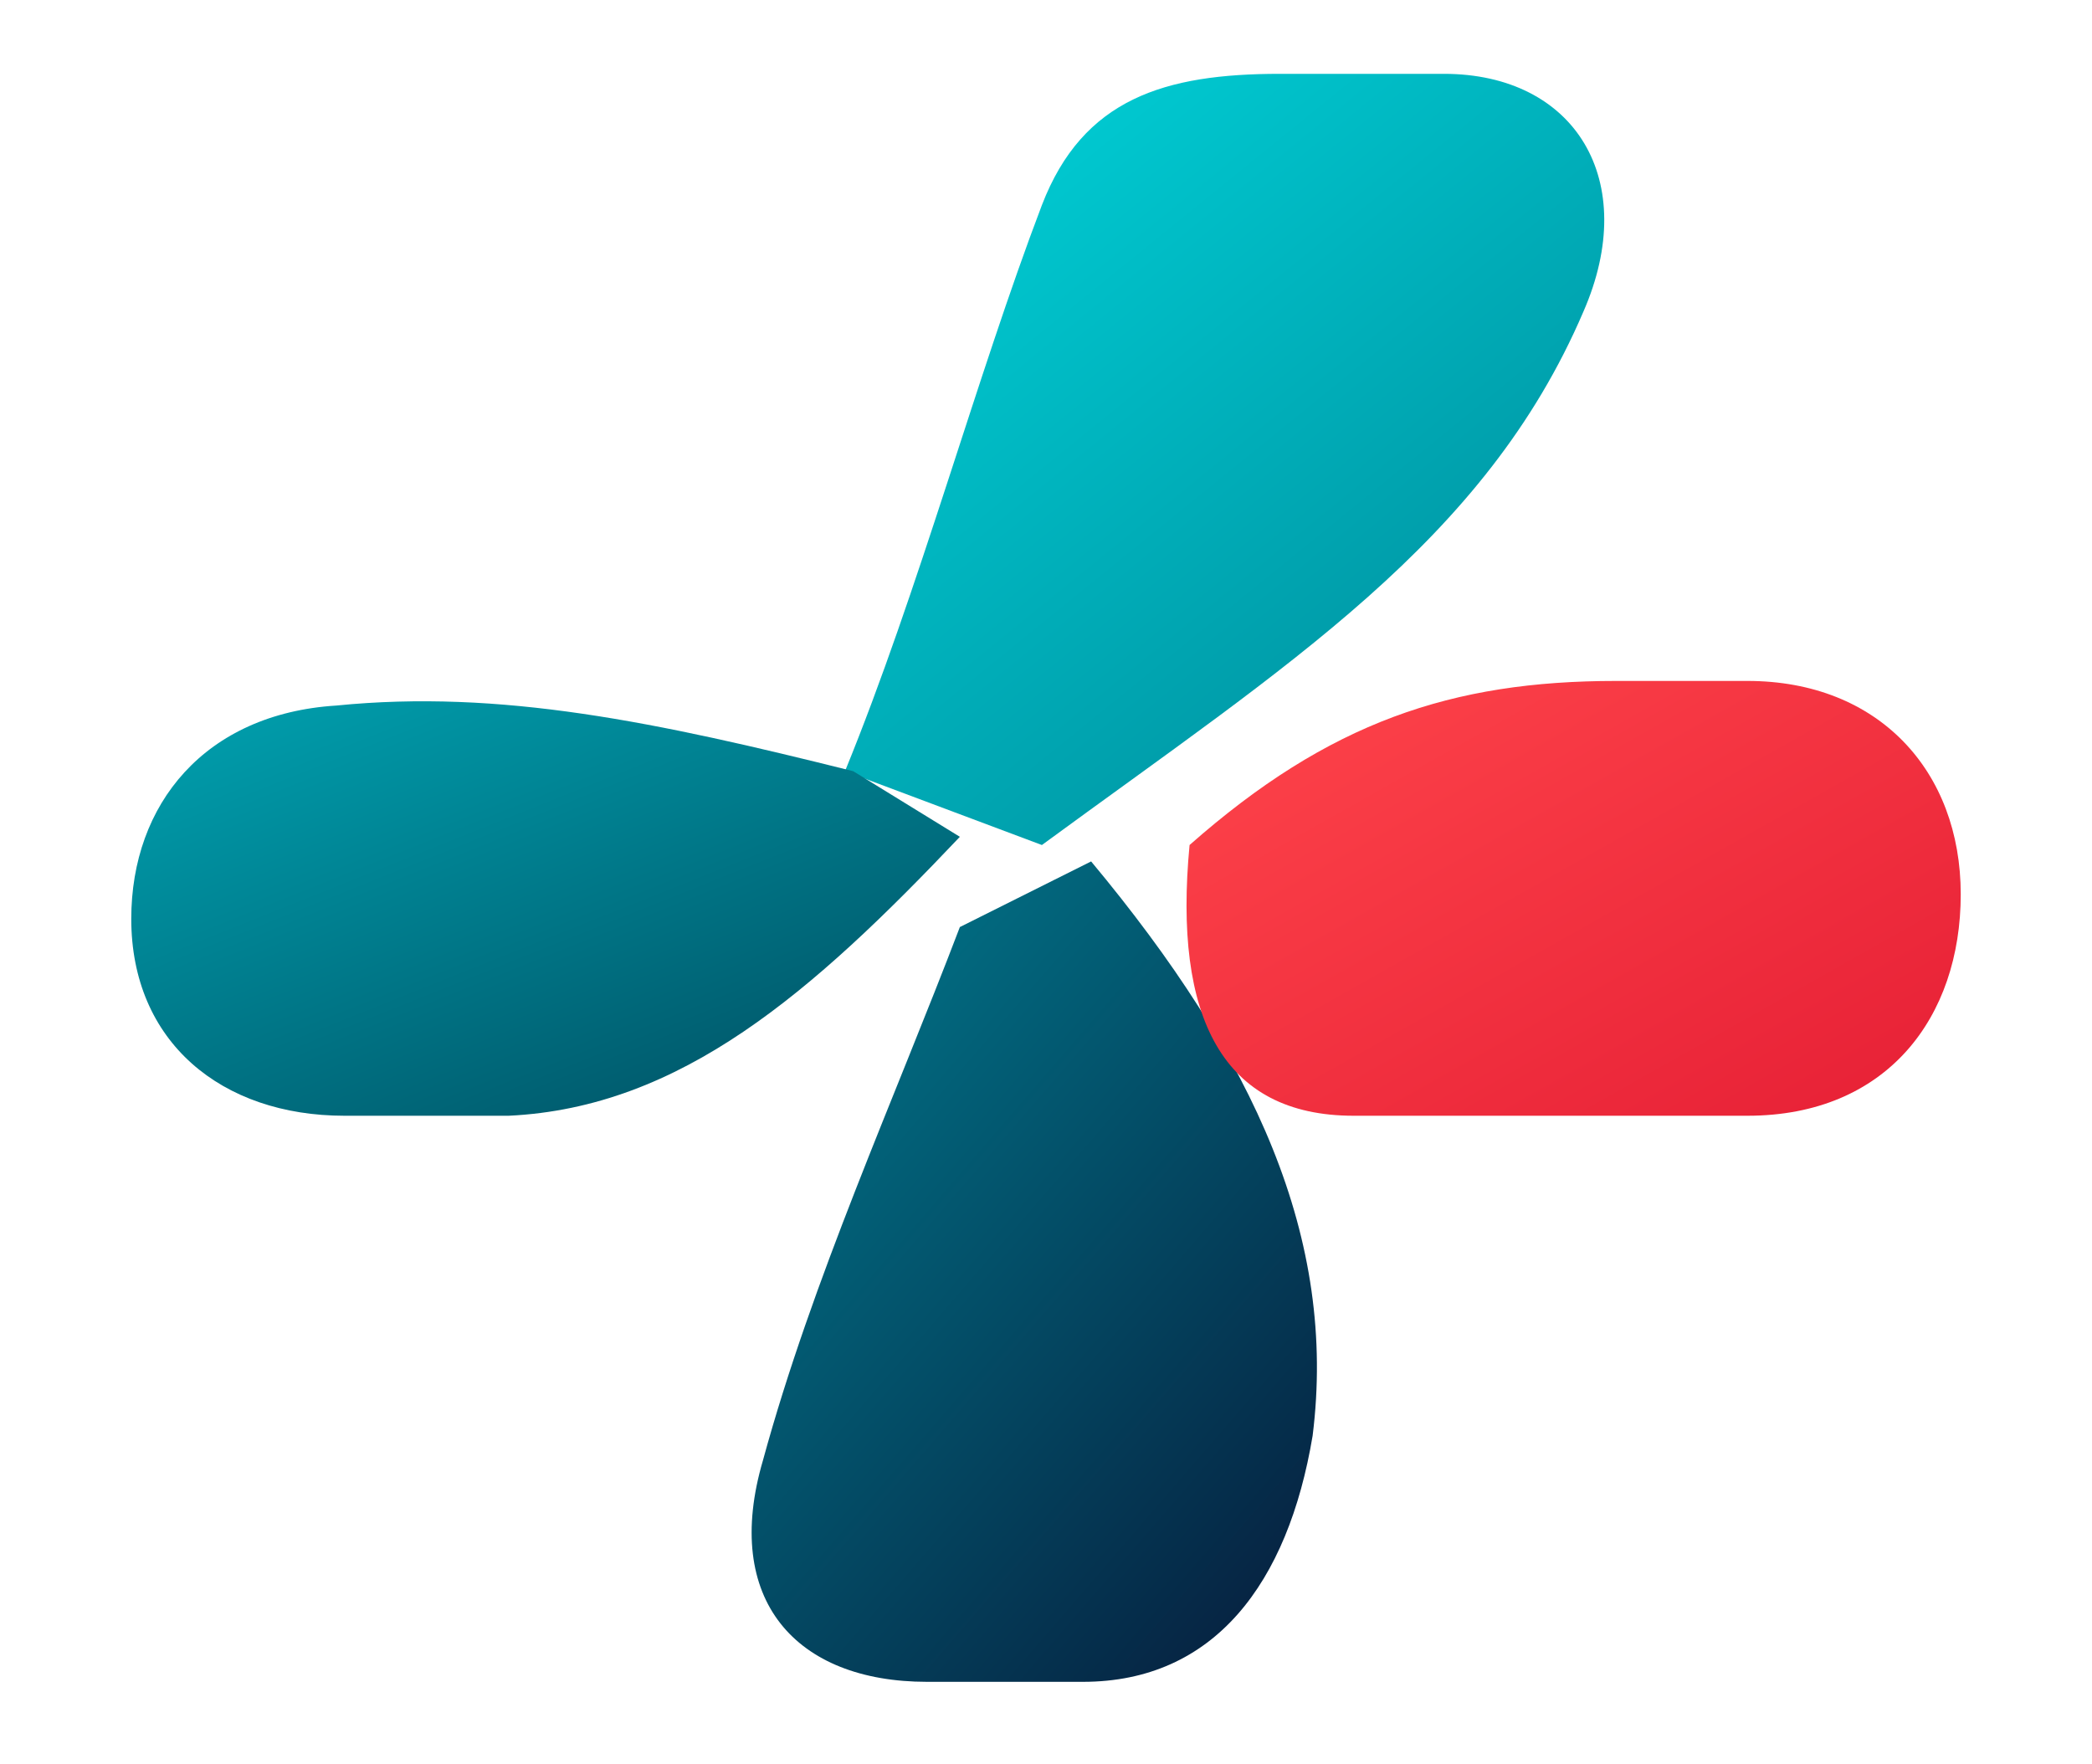
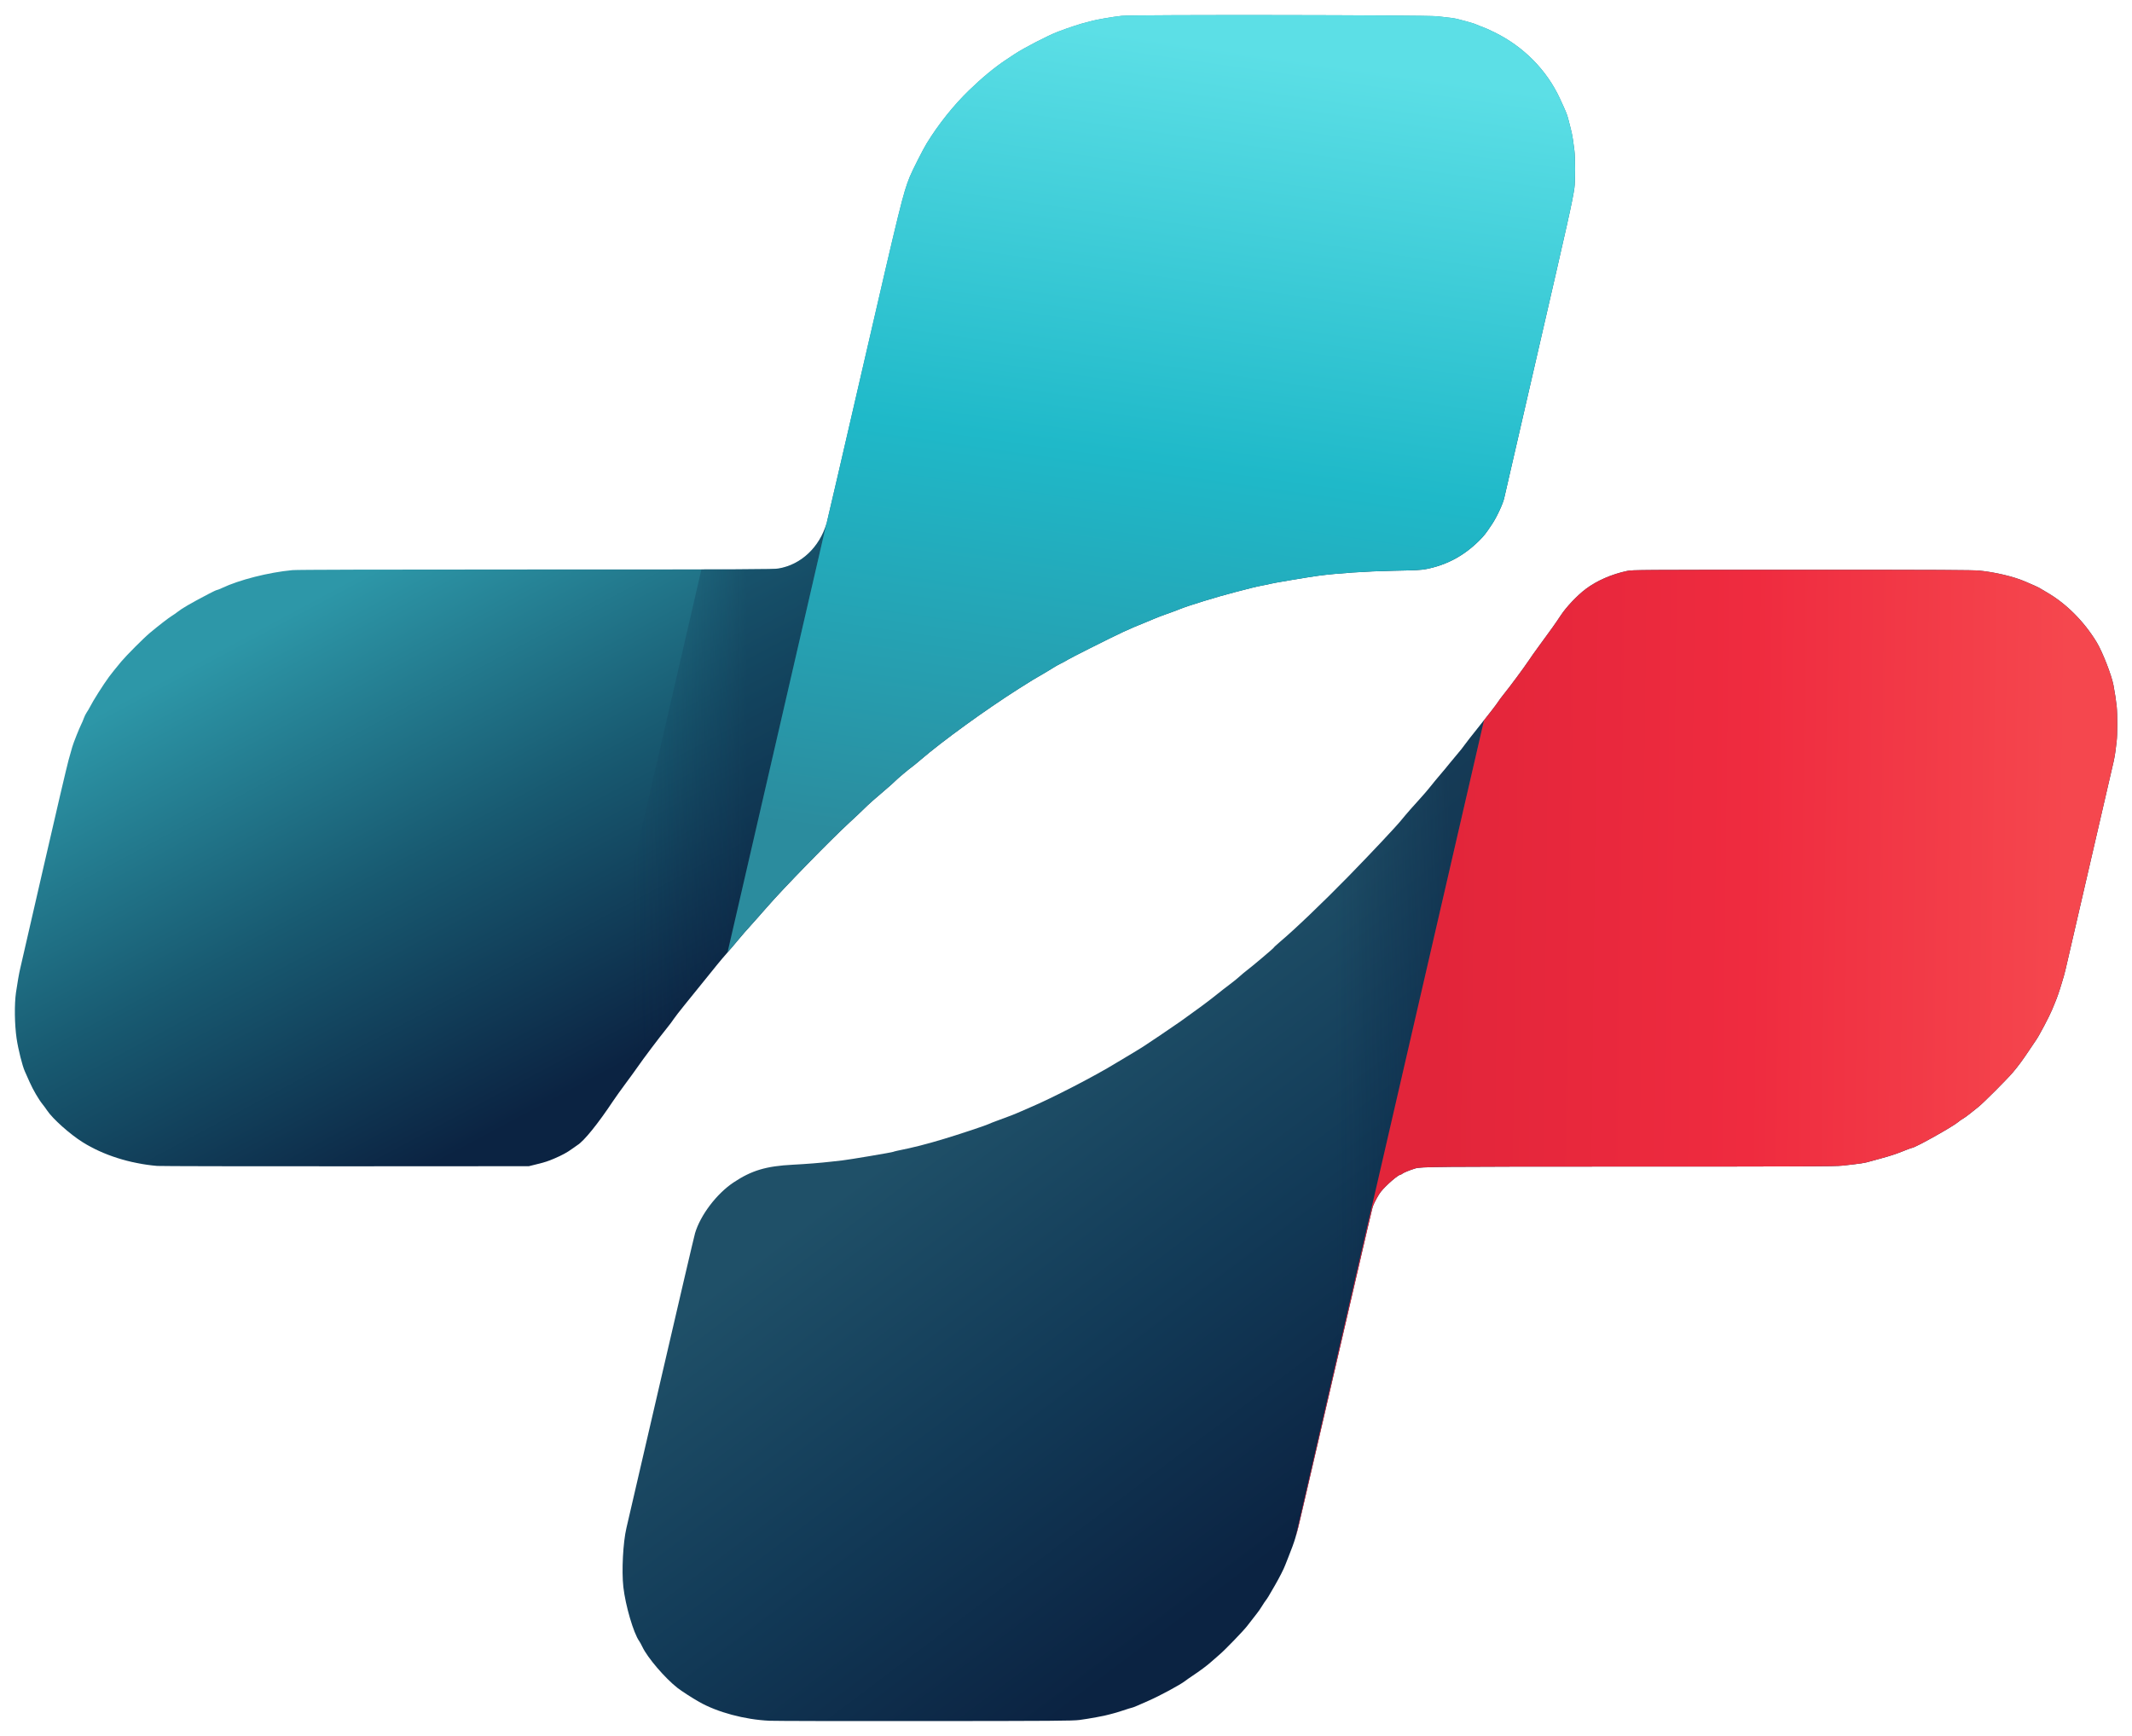
- <svg xmlns="http://www.w3.org/2000/svg" viewBox="0 0 255 215">
+ <svg xmlns="http://www.w3.org/2000/svg" viewBox="146.1 25.6 856.8 697.6">
  <defs>
-     <linearGradient id="top" x1="0" y1="0" x2=".8" y2="1">
-       <stop stop-color="#00D6DC" />
-       <stop offset="1" stop-color="#008C9B" />
+     <linearGradient id="dpsT" gradientUnits="userSpaceOnUse" x1="582.6" y1="374.3" x2="629.7" y2="43.8">
+       <stop offset="0" stop-color="#2B8C9E" />
+       <stop offset=".5" stop-color="#1FB9C9" />
+       <stop offset="1" stop-color="#5CDFE6" />
    </linearGradient>
-     <linearGradient id="left" x1="0" y1="0" x2=".8" y2="1">
-       <stop stop-color="#00A3B1" />
-       <stop offset="1" stop-color="#005366" />
+     <linearGradient id="dpsL" gradientUnits="userSpaceOnUse" x1="366.4" y1="469.4" x2="261.0" y2="272.2">
+       <stop offset="0" stop-color="#0B2342" />
+       <stop offset=".5" stop-color="#185A71" />
+       <stop offset="1" stop-color="#2D97A8" />
    </linearGradient>
-     <linearGradient id="bottom" x1="0" y1="0" x2=".8" y2="1">
-       <stop stop-color="#007E91" />
-       <stop offset="1" stop-color="#062342" />
+     <linearGradient id="dpsN" gradientUnits="userSpaceOnUse" x1="635.5" y1="667.7" x2="502.7" y2="491.2">
+       <stop offset="0" stop-color="#0B2342" />
+       <stop offset=".5" stop-color="#123A57" />
+       <stop offset="1" stop-color="#1F5068" />
    </linearGradient>
-     <linearGradient id="red" x1="0" y1="0" x2="1" y2="1">
-       <stop stop-color="#FF454B" />
-       <stop offset="1" stop-color="#E61F35" />
+     <linearGradient id="dpsR" gradientUnits="userSpaceOnUse" x1="724.0" y1="372.0" x2="976.3" y2="375.0">
+       <stop offset="0" stop-color="#E2253A" />
+       <stop offset=".5" stop-color="#EF2B3F" />
+       <stop offset="1" stop-color="#F5474E" />
    </linearGradient>
+     <linearGradient id="dpss1" gradientUnits="userSpaceOnUse" x1="400.0" y1="376" x2="446.0" y2="376">
+       <stop offset="0" stop-color="#0B2342" stop-opacity="0" />
+       <stop offset="1" stop-color="#0B2342" stop-opacity="0.38" />
+     </linearGradient>
+     <linearGradient id="dpss2" gradientUnits="userSpaceOnUse" x1="682.5" y1="376" x2="728.5" y2="376">
+       <stop offset="0" stop-color="#0B2342" stop-opacity="0" />
+       <stop offset="1" stop-color="#0B2342" stop-opacity="0.45" />
+     </linearGradient>
+     <clipPath id="dpscu">
+       <path d="M209.25,494.24C198.26,493.29 187.56,489.88 179.30,484.69C174.21,481.50 167.28,475.31 165.07,472.00C164.57,471.24 163.74,470.12 163.24,469.50C161.68,467.58 159.36,463.61 158.01,460.55C157.30,458.94 156.43,457.00 156.09,456.24C155.08,454.03 153.41,447.34 152.77,443.00C151.95,437.39 151.84,429.24 152.53,424.50C153.01,421.15 153.79,416.66 154.14,415.25C154.33,414.49 158.54,396.16 163.50,374.50C168.46,352.84 173.03,333.32 173.65,331.12C174.28,328.93 174.95,326.54 175.15,325.81C175.57,324.29 177.92,318.38 178.74,316.76C179.06,316.15 179.52,315.05 179.77,314.33C180.02,313.60 180.55,312.53 180.95,311.94C181.35,311.36 181.94,310.37 182.25,309.75C183.51,307.24 187.56,300.85 189.94,297.61C190.91,296.30 192.51,294.30 194.84,291.50C196.92,289.01 203.86,282.05 206.34,279.98C209.71,277.15 214.00,273.84 215.25,273.09C215.87,272.72 216.85,272.03 217.43,271.57C219.28,270.10 222.56,268.19 229.88,264.35C231.53,263.48 233.04,262.76 233.25,262.76C233.46,262.75 234.36,262.40 235.25,261.98C242.19,258.67 254.03,255.66 263.61,254.76C265.42,254.59 298.36,254.50 361.50,254.50C447.95,254.50 456.88,254.46 459.02,254.10C468.07,252.55 475.44,245.58 478.31,235.88C478.52,235.19 485.12,206.73 492.98,172.62C507.99,107.54 509.01,103.41 511.67,96.75C512.64,94.31 517.01,85.67 518.50,83.25C523.23,75.55 529.35,67.88 535.56,61.88C540.75,56.85 545.94,52.57 550.38,49.64C551.48,48.92 553.04,47.89 553.84,47.35C557.56,44.88 567.18,39.90 571.24,38.35C575.36,36.77 580.77,35.00 582.62,34.61C583.04,34.53 583.88,34.30 584.50,34.11C586.30,33.55 593.34,32.33 596.88,31.96C601.75,31.46 718.82,31.62 723.75,32.14C728.24,32.61 730.69,32.94 731.75,33.22C732.23,33.35 733.95,33.80 735.58,34.23C737.20,34.66 738.94,35.21 739.45,35.47C739.96,35.72 740.99,36.13 741.75,36.38C742.51,36.62 744.76,37.63 746.77,38.62C758.44,44.38 767.68,53.75 772.98,65.20C775.43,70.49 775.92,71.69 776.33,73.38C776.54,74.20 776.99,75.99 777.35,77.35C777.71,78.71 778.11,80.74 778.25,81.85C778.39,82.96 778.63,84.78 778.79,85.88C779.18,88.61 779.19,98.59 778.80,101.25C777.98,106.75 776.46,113.57 764.05,167.38C756.76,199.00 750.72,225.24 750.63,225.68C750.16,227.96 747.66,233.37 745.74,236.25C743.17,240.12 742.53,240.93 740.54,242.91C734.41,248.99 727.61,252.65 719.39,254.30C717.23,254.73 715.32,254.83 705.88,255.01C695.28,255.22 683.38,256.01 675.88,257.02C672.24,257.50 657.19,260.03 656.60,260.26C656.28,260.38 655.00,260.66 653.75,260.87C652.51,261.09 650.39,261.55 649.06,261.90C647.72,262.25 644.91,262.98 642.81,263.51C635.27,265.44 623.39,269.09 619.88,270.56C618.91,270.96 616.72,271.78 615.00,272.37C613.28,272.97 610.92,273.87 609.75,274.38C608.58,274.89 606.84,275.62 605.88,276.00C599.67,278.47 596.56,279.92 584.12,286.17C579.59,288.45 575.59,290.51 575.25,290.75C574.91,290.99 573.67,291.67 572.50,292.25C571.33,292.84 569.92,293.62 569.38,294.00C568.83,294.37 567.53,295.16 566.50,295.76C561.67,298.54 560.71,299.12 555.50,302.43C542.20,310.88 524.82,323.47 516.07,331.01C514.86,332.05 513.42,333.23 512.88,333.63C511.13,334.90 506.66,338.67 505.75,339.63C505.27,340.14 503.52,341.69 501.88,343.08C497.98,346.36 494.95,349.06 493.38,350.65C492.69,351.36 490.04,353.85 487.50,356.19C479.78,363.30 460.75,382.82 454.53,390.00C453.28,391.44 451.33,393.66 450.19,394.92C446.31,399.21 443.42,402.52 442.15,404.11C441.45,404.98 439.81,406.91 438.50,408.38C437.19,409.86 435.34,412.05 434.38,413.24C431.76,416.49 425.25,424.55 421.24,429.50C419.29,431.91 417.31,434.47 416.83,435.20C416.36,435.93 415.27,437.40 414.41,438.45C410.83,442.89 404.62,451.14 402.12,454.77C401.44,455.77 399.38,458.60 397.56,461.05C395.74,463.50 393.48,466.66 392.54,468.07C386.34,477.39 380.77,484.27 378.12,485.89C377.71,486.15 376.76,486.82 376.00,487.38C374.19,488.73 371.94,489.96 368.88,491.26C366.18,492.41 365.25,492.71 361.25,493.70L358.62,494.35L285.00,494.39C244.51,494.41 210.42,494.34 209.25,494.24Z" />
+     </clipPath>
+     <clipPath id="dpscl">
+       <path d="M455.38,717.25C445.40,716.80 434.41,713.85 427.05,709.66C424.17,708.02 420.01,705.33 418.38,704.06C413.35,700.13 406.30,691.89 404.25,687.54C403.84,686.66 403.26,685.62 402.97,685.21C400.70,682.02 397.45,670.94 396.61,663.50C395.88,657.03 396.48,645.53 397.85,639.75C398.06,638.85 404.21,612.31 411.52,580.75C418.82,549.19 425.08,522.42 425.43,521.25C427.59,514.00 434.10,505.42 440.85,500.91C448.11,496.06 453.98,494.30 464.75,493.75C470.15,493.47 475.72,493.03 480.25,492.51C481.42,492.37 483.39,492.16 484.62,492.02C487.22,491.75 504.73,488.79 505.09,488.57C505.32,488.43 506.71,488.11 511.39,487.14C513.35,486.74 518.25,485.48 520.75,484.75C521.64,484.49 523.78,483.86 525.50,483.36C530.26,481.96 542.25,477.99 543.34,477.44C543.87,477.18 545.50,476.53 546.96,476.01C551.07,474.54 553.91,473.43 556.50,472.28C557.81,471.70 559.44,470.99 560.12,470.70C568.61,467.14 586.42,457.94 594.62,452.87C596.00,452.02 597.97,450.84 599.00,450.25C600.03,449.66 601.72,448.64 602.75,448.00C603.78,447.35 604.98,446.61 605.41,446.35C606.57,445.66 618.02,437.92 620.50,436.16C626.41,431.96 631.30,428.35 633.92,426.26C636.64,424.08 638.73,422.45 641.04,420.71C642.10,419.91 643.61,418.67 644.42,417.94C645.22,417.21 646.33,416.28 646.88,415.88C648.79,414.47 658.00,406.70 658.00,406.49C658.00,406.38 659.04,405.41 660.31,404.33C666.37,399.23 677.53,388.55 687.88,377.98C697.17,368.47 707.19,357.82 709.25,355.26C710.89,353.22 714.66,348.91 717.21,346.16C718.22,345.07 719.90,343.10 720.95,341.78C721.99,340.46 723.82,338.25 725.00,336.88C726.18,335.50 727.78,333.59 728.54,332.62C729.30,331.66 730.80,329.86 731.86,328.62C732.93,327.39 734.09,325.93 734.44,325.38C734.79,324.83 737.76,321.03 741.04,316.93C744.32,312.83 747.41,308.83 747.90,308.05C748.40,307.27 749.45,305.84 750.23,304.88C752.63,301.94 758.50,294.03 760.30,291.32C761.23,289.91 763.15,287.20 764.56,285.29C769.08,279.16 771.37,275.95 773.35,272.92C775.54,269.58 779.97,264.91 783.38,262.34C787.76,259.03 793.79,256.40 800.00,255.08C802.02,254.65 805.50,254.62 870.25,254.62C926.02,254.62 938.99,254.69 941.75,254.97C947.90,255.59 955.33,257.36 959.75,259.25C963.99,261.06 965.20,261.62 966.12,262.18C966.67,262.51 968.08,263.35 969.25,264.04C976.76,268.49 983.76,275.58 988.71,283.75C991.01,287.55 994.69,296.96 995.45,301.00C996.05,304.18 996.52,307.28 996.75,309.55C997.06,312.61 997.05,321.02 996.74,323.50C996.61,324.53 996.40,326.28 996.27,327.38C996.15,328.48 995.81,330.39 995.53,331.63C994.39,336.65 976.68,413.27 976.23,415.12C975.96,416.23 975.64,417.46 975.52,417.88C975.40,418.29 975.05,419.47 974.74,420.50C973.73,423.91 972.80,426.60 972.00,428.50C971.56,429.53 970.99,430.91 970.73,431.57C969.80,433.88 965.58,441.90 964.44,443.51C964.20,443.85 962.99,445.64 961.75,447.50C958.88,451.80 957.33,453.90 955.01,456.66C952.76,459.33 943.01,469.09 941.18,470.50C940.46,471.05 938.98,472.24 937.88,473.14C936.77,474.04 935.46,475.00 934.94,475.26C934.43,475.53 933.63,476.09 933.16,476.51C931.03,478.37 915.63,487.00 914.41,487.00C914.25,487.00 913.28,487.35 912.25,487.77C908.75,489.21 905.88,490.18 902.38,491.12C900.45,491.63 898.34,492.21 897.68,492.41C895.40,493.09 894.16,493.28 886.50,494.12C883.60,494.43 871.70,494.49 801.50,494.49C722.04,494.50 717.09,494.55 714.79,495.27C712.52,495.98 710.33,496.87 709.78,497.29C709.45,497.54 709.09,497.75 708.97,497.75C708.04,497.75 703.33,501.80 701.08,504.55C700.21,505.61 698.33,509.01 697.90,510.32C697.45,511.66 697.69,510.63 682.63,575.75C667.90,639.39 667.76,639.97 667.38,641.25C667.20,641.87 666.86,643.05 666.63,643.88C666.21,645.37 664.97,648.79 663.81,651.62C663.47,652.45 662.93,653.84 662.59,654.71C661.99,656.30 660.31,659.61 658.47,662.81C656.02,667.09 655.36,668.17 654.82,668.83C654.51,669.22 653.79,670.29 653.24,671.21C652.68,672.12 651.78,673.44 651.22,674.12C650.17,675.43 648.67,677.36 647.35,679.10C645.90,681.02 638.32,688.87 636.23,690.62C635.08,691.59 633.55,692.92 632.83,693.59C631.44,694.88 628.31,697.21 625.25,699.24C624.22,699.92 622.90,700.85 622.32,701.30C620.39,702.80 612.26,707.19 607.77,709.16C606.31,709.80 604.27,710.70 603.22,711.16C602.17,711.62 601.18,712.00 601.02,712.00C600.86,712.00 599.24,712.50 597.43,713.11C595.61,713.71 593.73,714.28 593.25,714.37C592.77,714.46 592.09,714.64 591.75,714.76C590.67,715.16 583.27,716.52 579.88,716.94C576.99,717.29 569.99,717.34 518.00,717.38C485.76,717.41 457.57,717.35 455.38,717.25Z" />
+     </clipPath>
+     <clipPath id="dpsct">
+       <path d="M544.22,-50 L1200,-50 L1200,800 L348.15,800 Z" />
+     </clipPath>
+     <clipPath id="dpscr">
+       <path d="M826.72,-50 L1200,-50 L1200,800 L630.65,800 Z" />
+     </clipPath>
  </defs>
-   <path d="M103 94 C112 72 119 46 127 25 C132 12 142 9 156 9 L176 9 C192 9 200 22 193 38 C181 66 157 81 127 103 Z" fill="url(#top)" />
-   <path d="M104 94 C80 88 61 84 41 86 C25 87 16 98 16 112 C16 127 27 136 42 136 L62 136 C83 135 99 121 117 102 Z" fill="url(#left)" />
-   <path d="M117 113 C109 134 99 156 93 178 C88 195 97 205 113 205 L132 205 C148 205 157 193 160 175 C163 151 153 129 133 105 Z" fill="url(#bottom)" />
-   <path d="M145 103 C162 88 177 83 197 83 L213 83 C229 83 239 94 239 109 C239 124 230 136 213 136 L165 136 C149 136 143 124 145 103 Z" fill="url(#red)" />
+   <path d="M209.25,494.24C198.26,493.29 187.56,489.88 179.30,484.69C174.21,481.50 167.28,475.31 165.07,472.00C164.57,471.24 163.74,470.12 163.24,469.50C161.68,467.58 159.36,463.61 158.01,460.55C157.30,458.94 156.43,457.00 156.09,456.24C155.08,454.03 153.41,447.34 152.77,443.00C151.95,437.39 151.84,429.24 152.53,424.50C153.01,421.15 153.79,416.66 154.14,415.25C154.33,414.49 158.54,396.16 163.50,374.50C168.46,352.84 173.03,333.32 173.65,331.12C174.28,328.93 174.95,326.54 175.15,325.81C175.57,324.29 177.92,318.38 178.74,316.76C179.06,316.15 179.52,315.05 179.77,314.33C180.02,313.60 180.55,312.53 180.95,311.94C181.35,311.36 181.94,310.37 182.25,309.75C183.51,307.24 187.56,300.85 189.94,297.61C190.91,296.30 192.51,294.30 194.84,291.50C196.92,289.01 203.86,282.05 206.34,279.98C209.71,277.15 214.00,273.84 215.25,273.09C215.87,272.72 216.85,272.03 217.43,271.57C219.28,270.10 222.56,268.19 229.88,264.35C231.53,263.48 233.04,262.76 233.25,262.76C233.46,262.75 234.36,262.40 235.25,261.98C242.19,258.67 254.03,255.66 263.61,254.76C265.42,254.59 298.36,254.50 361.50,254.50C447.95,254.50 456.88,254.46 459.02,254.10C468.07,252.55 475.44,245.58 478.31,235.88C478.52,235.19 485.12,206.73 492.98,172.62C507.99,107.54 509.01,103.41 511.67,96.75C512.64,94.31 517.01,85.67 518.50,83.25C523.23,75.55 529.35,67.88 535.56,61.88C540.75,56.85 545.94,52.57 550.38,49.64C551.48,48.92 553.04,47.89 553.84,47.35C557.56,44.88 567.18,39.90 571.24,38.35C575.36,36.77 580.77,35.00 582.62,34.61C583.04,34.53 583.88,34.30 584.50,34.11C586.30,33.55 593.34,32.33 596.88,31.96C601.75,31.46 718.82,31.62 723.75,32.14C728.24,32.61 730.69,32.94 731.75,33.22C732.23,33.35 733.95,33.80 735.58,34.23C737.20,34.66 738.94,35.21 739.45,35.47C739.96,35.72 740.99,36.13 741.75,36.38C742.51,36.62 744.76,37.63 746.77,38.62C758.44,44.38 767.68,53.75 772.98,65.20C775.43,70.49 775.92,71.69 776.33,73.38C776.54,74.20 776.99,75.99 777.35,77.35C777.71,78.71 778.11,80.74 778.25,81.85C778.39,82.96 778.63,84.78 778.79,85.88C779.18,88.61 779.19,98.59 778.80,101.25C777.98,106.75 776.46,113.57 764.05,167.38C756.76,199.00 750.72,225.24 750.63,225.68C750.16,227.96 747.66,233.37 745.74,236.25C743.17,240.12 742.53,240.93 740.54,242.91C734.41,248.99 727.61,252.65 719.39,254.30C717.23,254.73 715.32,254.83 705.88,255.01C695.28,255.22 683.38,256.01 675.88,257.02C672.24,257.50 657.19,260.03 656.60,260.26C656.28,260.38 655.00,260.66 653.75,260.87C652.51,261.09 650.39,261.55 649.06,261.90C647.72,262.25 644.91,262.98 642.81,263.51C635.27,265.44 623.39,269.09 619.88,270.56C618.91,270.96 616.72,271.78 615.00,272.37C613.28,272.97 610.92,273.87 609.75,274.38C608.58,274.89 606.84,275.62 605.88,276.00C599.67,278.47 596.56,279.92 584.12,286.17C579.59,288.45 575.59,290.51 575.25,290.75C574.91,290.99 573.67,291.67 572.50,292.25C571.33,292.84 569.92,293.62 569.38,294.00C568.83,294.37 567.53,295.16 566.50,295.76C561.67,298.54 560.71,299.12 555.50,302.43C542.20,310.88 524.82,323.47 516.07,331.01C514.86,332.05 513.42,333.23 512.88,333.63C511.13,334.90 506.66,338.67 505.75,339.63C505.27,340.14 503.52,341.69 501.88,343.08C497.98,346.36 494.95,349.06 493.38,350.65C492.69,351.36 490.04,353.85 487.50,356.19C479.78,363.30 460.75,382.82 454.53,390.00C453.28,391.44 451.33,393.66 450.19,394.92C446.31,399.21 443.42,402.52 442.15,404.11C441.45,404.98 439.81,406.91 438.50,408.38C437.19,409.86 435.34,412.05 434.38,413.24C431.76,416.49 425.25,424.55 421.24,429.50C419.29,431.91 417.31,434.47 416.83,435.20C416.36,435.93 415.27,437.40 414.41,438.45C410.83,442.89 404.62,451.14 402.12,454.77C401.44,455.77 399.38,458.60 397.56,461.05C395.74,463.50 393.48,466.66 392.54,468.07C386.34,477.39 380.77,484.27 378.12,485.89C377.71,486.15 376.76,486.82 376.00,487.38C374.19,488.73 371.94,489.96 368.88,491.26C366.18,492.41 365.25,492.71 361.25,493.70L358.62,494.35L285.00,494.39C244.51,494.41 210.42,494.34 209.25,494.24Z" fill="url(#dpsL)" />
+   <path d="M498.22,-50 L544.22,-50 L348.15,800 L302.15,800 Z" fill="url(#dpss1)" clip-path="url(#dpscu)" />
+   <g clip-path="url(#dpscu)">
+     <path d="M544.22,-50 L1200,-50 L1200,800 L348.15,800 Z" fill="url(#dpsT)" />
+   </g>
+   <path d="M455.38,717.25C445.40,716.80 434.41,713.85 427.05,709.66C424.17,708.02 420.01,705.33 418.38,704.06C413.35,700.13 406.30,691.89 404.25,687.54C403.84,686.66 403.26,685.62 402.97,685.21C400.70,682.02 397.45,670.94 396.61,663.50C395.88,657.03 396.48,645.53 397.85,639.75C398.06,638.85 404.21,612.31 411.52,580.75C418.82,549.19 425.08,522.42 425.43,521.25C427.59,514.00 434.10,505.42 440.85,500.91C448.11,496.06 453.98,494.30 464.75,493.75C470.15,493.47 475.72,493.03 480.25,492.51C481.42,492.37 483.39,492.16 484.62,492.02C487.22,491.75 504.73,488.79 505.09,488.57C505.32,488.43 506.71,488.11 511.39,487.14C513.35,486.74 518.25,485.48 520.75,484.75C521.64,484.49 523.78,483.86 525.50,483.36C530.26,481.96 542.25,477.99 543.34,477.44C543.87,477.18 545.50,476.53 546.96,476.01C551.07,474.54 553.91,473.43 556.50,472.28C557.81,471.70 559.44,470.99 560.12,470.70C568.61,467.14 586.42,457.94 594.62,452.87C596.00,452.02 597.97,450.84 599.00,450.25C600.03,449.66 601.72,448.64 602.75,448.00C603.78,447.35 604.98,446.61 605.41,446.35C606.57,445.66 618.02,437.92 620.50,436.16C626.41,431.96 631.30,428.35 633.92,426.26C636.64,424.08 638.73,422.45 641.04,420.71C642.10,419.91 643.61,418.67 644.42,417.94C645.22,417.21 646.33,416.28 646.88,415.88C648.79,414.47 658.00,406.70 658.00,406.49C658.00,406.38 659.04,405.41 660.31,404.33C666.37,399.23 677.53,388.55 687.88,377.98C697.17,368.47 707.19,357.82 709.25,355.26C710.89,353.22 714.66,348.91 717.21,346.16C718.22,345.07 719.90,343.10 720.95,341.78C721.99,340.46 723.82,338.25 725.00,336.88C726.18,335.50 727.78,333.59 728.54,332.62C729.30,331.66 730.80,329.86 731.86,328.62C732.93,327.39 734.09,325.93 734.44,325.38C734.79,324.83 737.76,321.03 741.04,316.93C744.32,312.83 747.41,308.83 747.90,308.05C748.40,307.27 749.45,305.84 750.23,304.88C752.63,301.94 758.50,294.03 760.30,291.32C761.23,289.91 763.15,287.20 764.56,285.29C769.08,279.16 771.37,275.95 773.35,272.92C775.54,269.58 779.97,264.91 783.38,262.34C787.76,259.03 793.79,256.40 800.00,255.08C802.02,254.65 805.50,254.62 870.25,254.62C926.02,254.62 938.99,254.69 941.75,254.97C947.90,255.59 955.33,257.36 959.75,259.25C963.99,261.06 965.20,261.62 966.12,262.18C966.67,262.51 968.08,263.35 969.25,264.04C976.76,268.49 983.76,275.58 988.71,283.75C991.01,287.55 994.69,296.96 995.45,301.00C996.05,304.18 996.52,307.28 996.75,309.55C997.06,312.61 997.05,321.02 996.74,323.50C996.61,324.53 996.40,326.28 996.27,327.38C996.15,328.48 995.81,330.39 995.53,331.63C994.39,336.65 976.68,413.27 976.23,415.12C975.96,416.23 975.64,417.46 975.52,417.88C975.40,418.29 975.05,419.47 974.74,420.50C973.73,423.91 972.80,426.60 972.00,428.50C971.56,429.53 970.99,430.91 970.73,431.57C969.80,433.88 965.58,441.90 964.44,443.51C964.20,443.85 962.99,445.64 961.75,447.50C958.88,451.80 957.33,453.90 955.01,456.66C952.76,459.33 943.01,469.09 941.18,470.50C940.46,471.05 938.98,472.24 937.88,473.14C936.77,474.04 935.46,475.00 934.94,475.26C934.43,475.53 933.63,476.09 933.16,476.51C931.03,478.37 915.63,487.00 914.41,487.00C914.25,487.00 913.28,487.35 912.25,487.77C908.75,489.21 905.88,490.18 902.38,491.12C900.45,491.63 898.34,492.21 897.68,492.41C895.40,493.09 894.16,493.28 886.50,494.12C883.60,494.43 871.70,494.49 801.50,494.49C722.04,494.50 717.09,494.55 714.79,495.27C712.52,495.98 710.33,496.87 709.78,497.29C709.45,497.54 709.09,497.75 708.97,497.75C708.04,497.75 703.33,501.80 701.08,504.55C700.21,505.61 698.33,509.01 697.90,510.32C697.45,511.66 697.69,510.63 682.63,575.75C667.90,639.39 667.76,639.97 667.38,641.25C667.20,641.87 666.86,643.05 666.63,643.88C666.21,645.37 664.97,648.79 663.81,651.62C663.47,652.45 662.93,653.84 662.59,654.71C661.99,656.30 660.31,659.61 658.47,662.81C656.02,667.09 655.36,668.17 654.82,668.83C654.51,669.22 653.79,670.29 653.24,671.21C652.68,672.12 651.78,673.44 651.22,674.12C650.17,675.43 648.67,677.36 647.35,679.10C645.90,681.02 638.32,688.87 636.23,690.62C635.08,691.59 633.55,692.92 632.83,693.59C631.44,694.88 628.31,697.21 625.25,699.24C624.22,699.92 622.90,700.85 622.32,701.30C620.39,702.80 612.26,707.19 607.77,709.16C606.31,709.80 604.27,710.70 603.22,711.16C602.17,711.62 601.18,712.00 601.02,712.00C600.86,712.00 599.24,712.50 597.43,713.11C595.61,713.71 593.73,714.28 593.25,714.37C592.77,714.46 592.09,714.64 591.75,714.76C590.67,715.16 583.27,716.52 579.88,716.94C576.99,717.29 569.99,717.34 518.00,717.38C485.76,717.41 457.57,717.35 455.38,717.25Z" fill="url(#dpsN)" />
+   <path d="M780.72,-50 L826.72,-50 L630.65,800 L584.65,800 Z" fill="url(#dpss2)" clip-path="url(#dpscl)" />
+   <g clip-path="url(#dpscl)">
+     <path d="M826.72,-50 L1200,-50 L1200,800 L630.65,800 Z" fill="url(#dpsR)" />
+   </g>
</svg>
